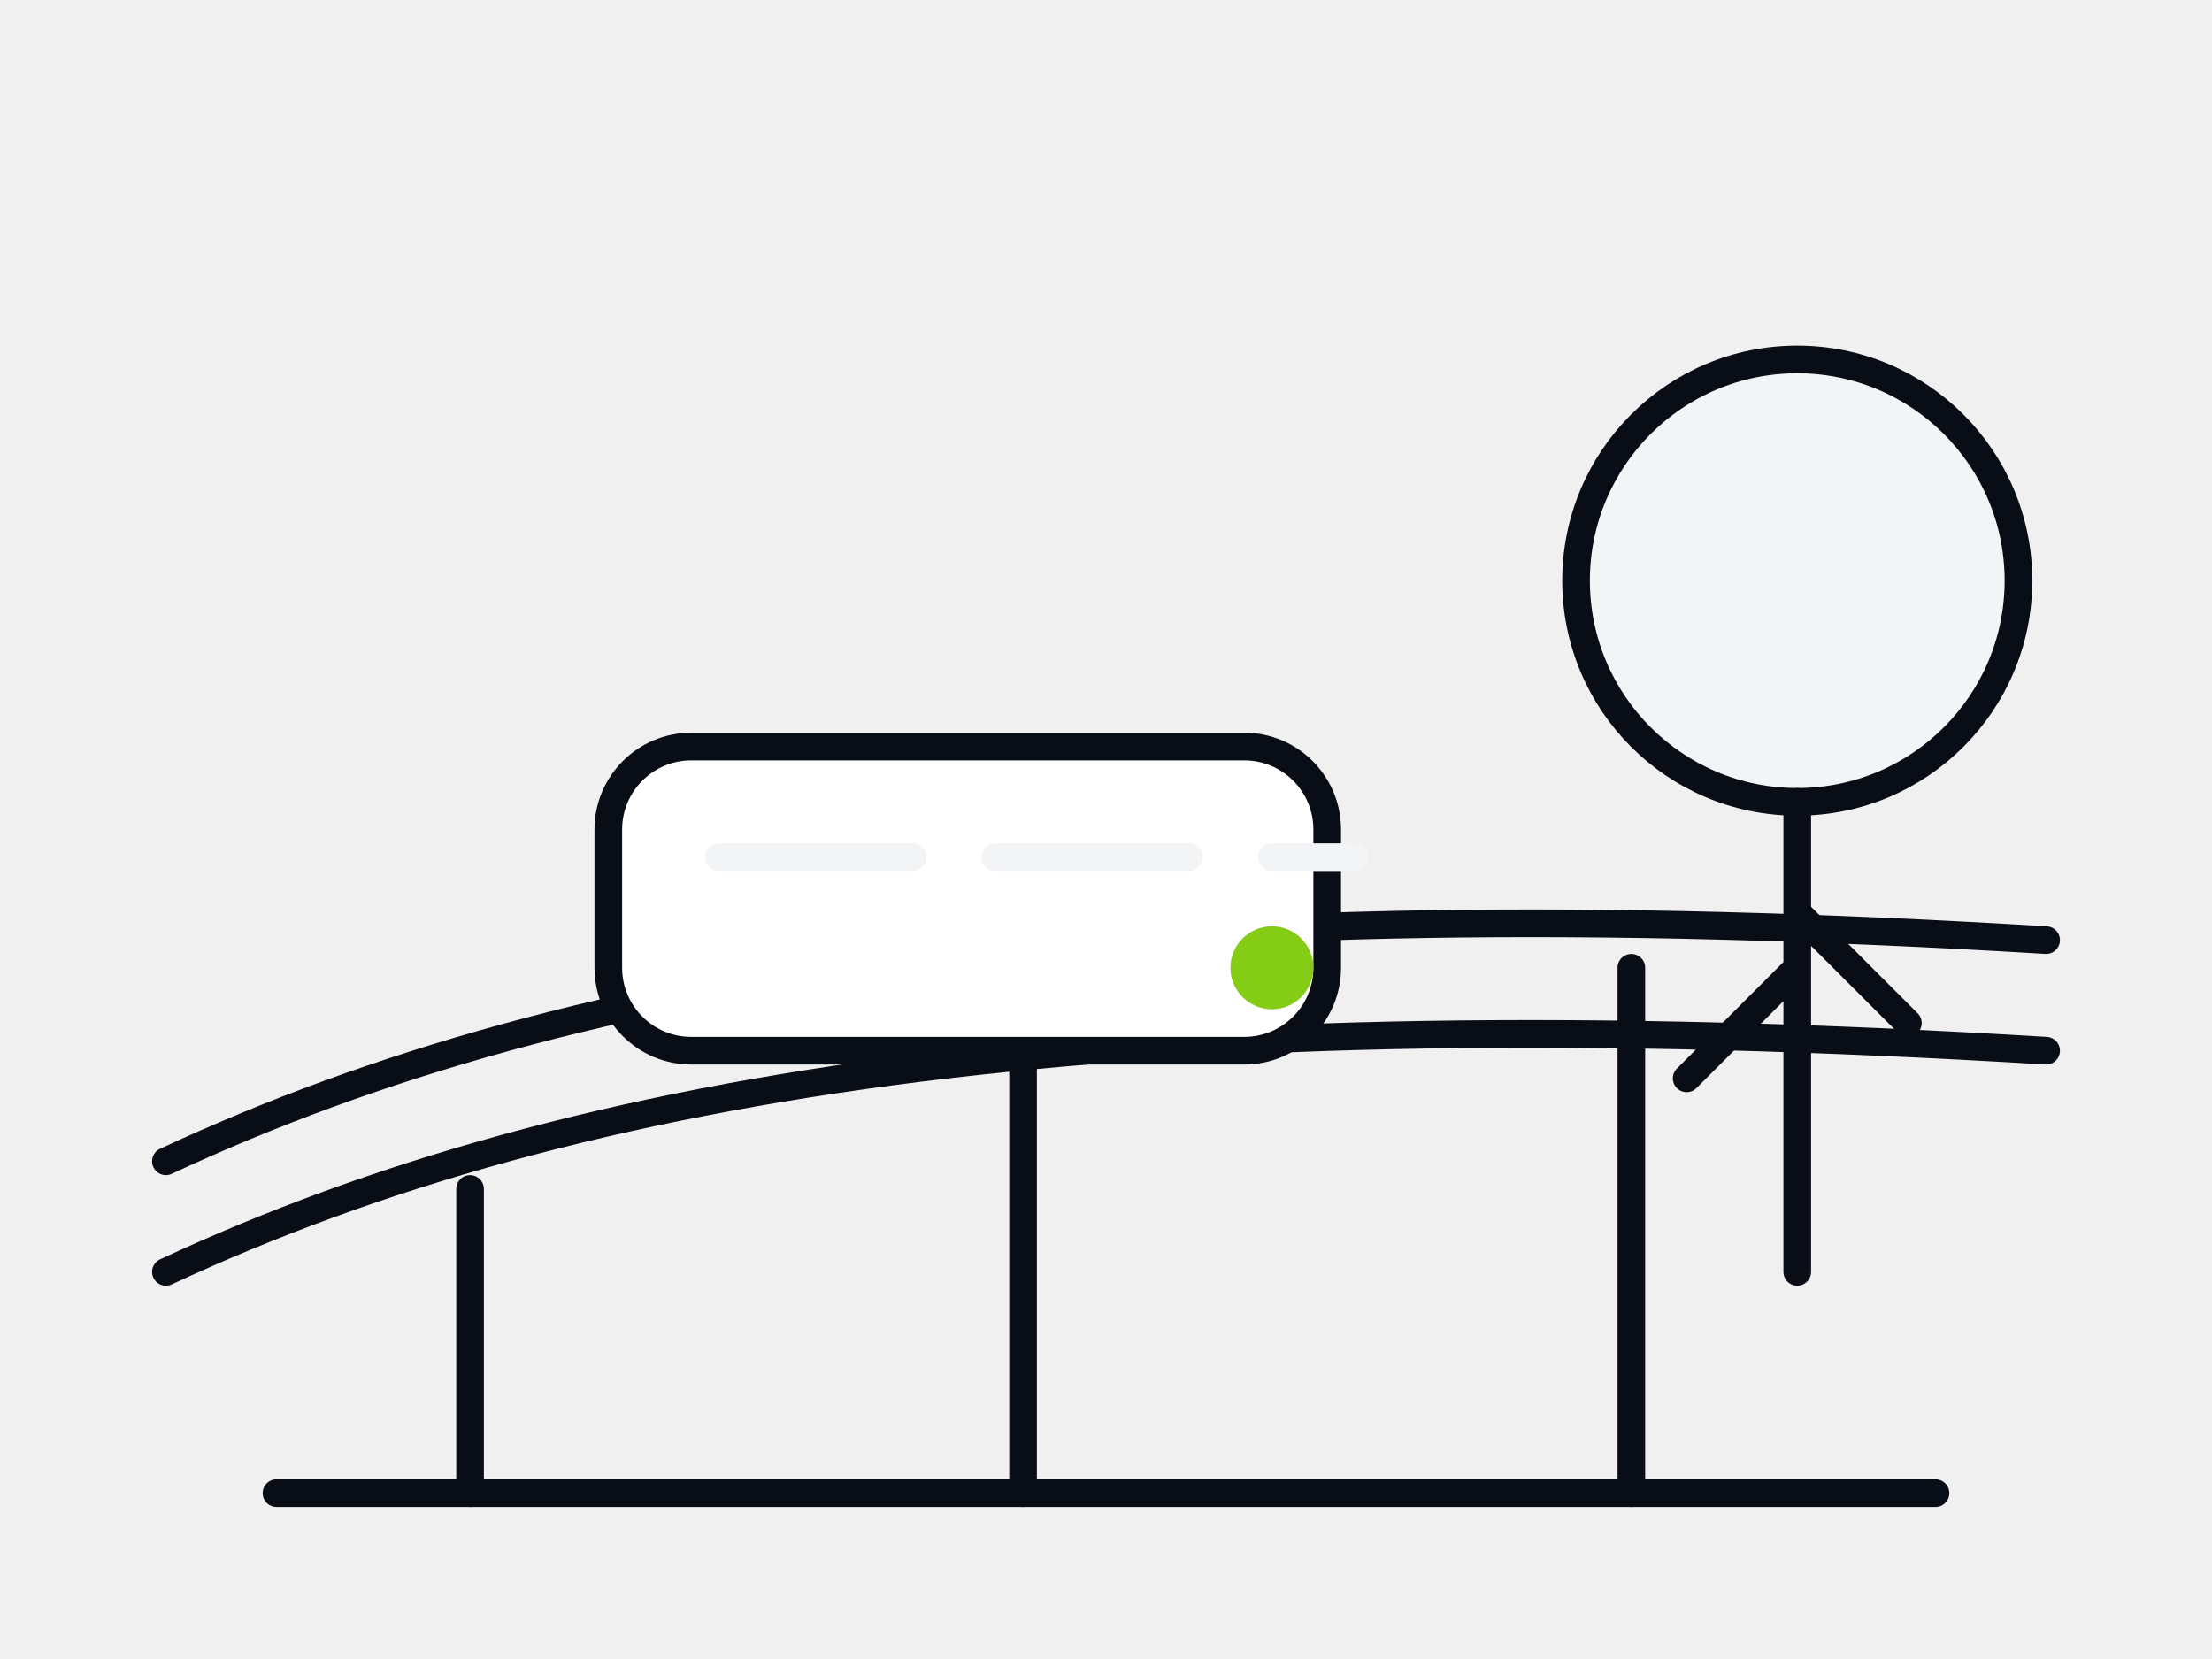
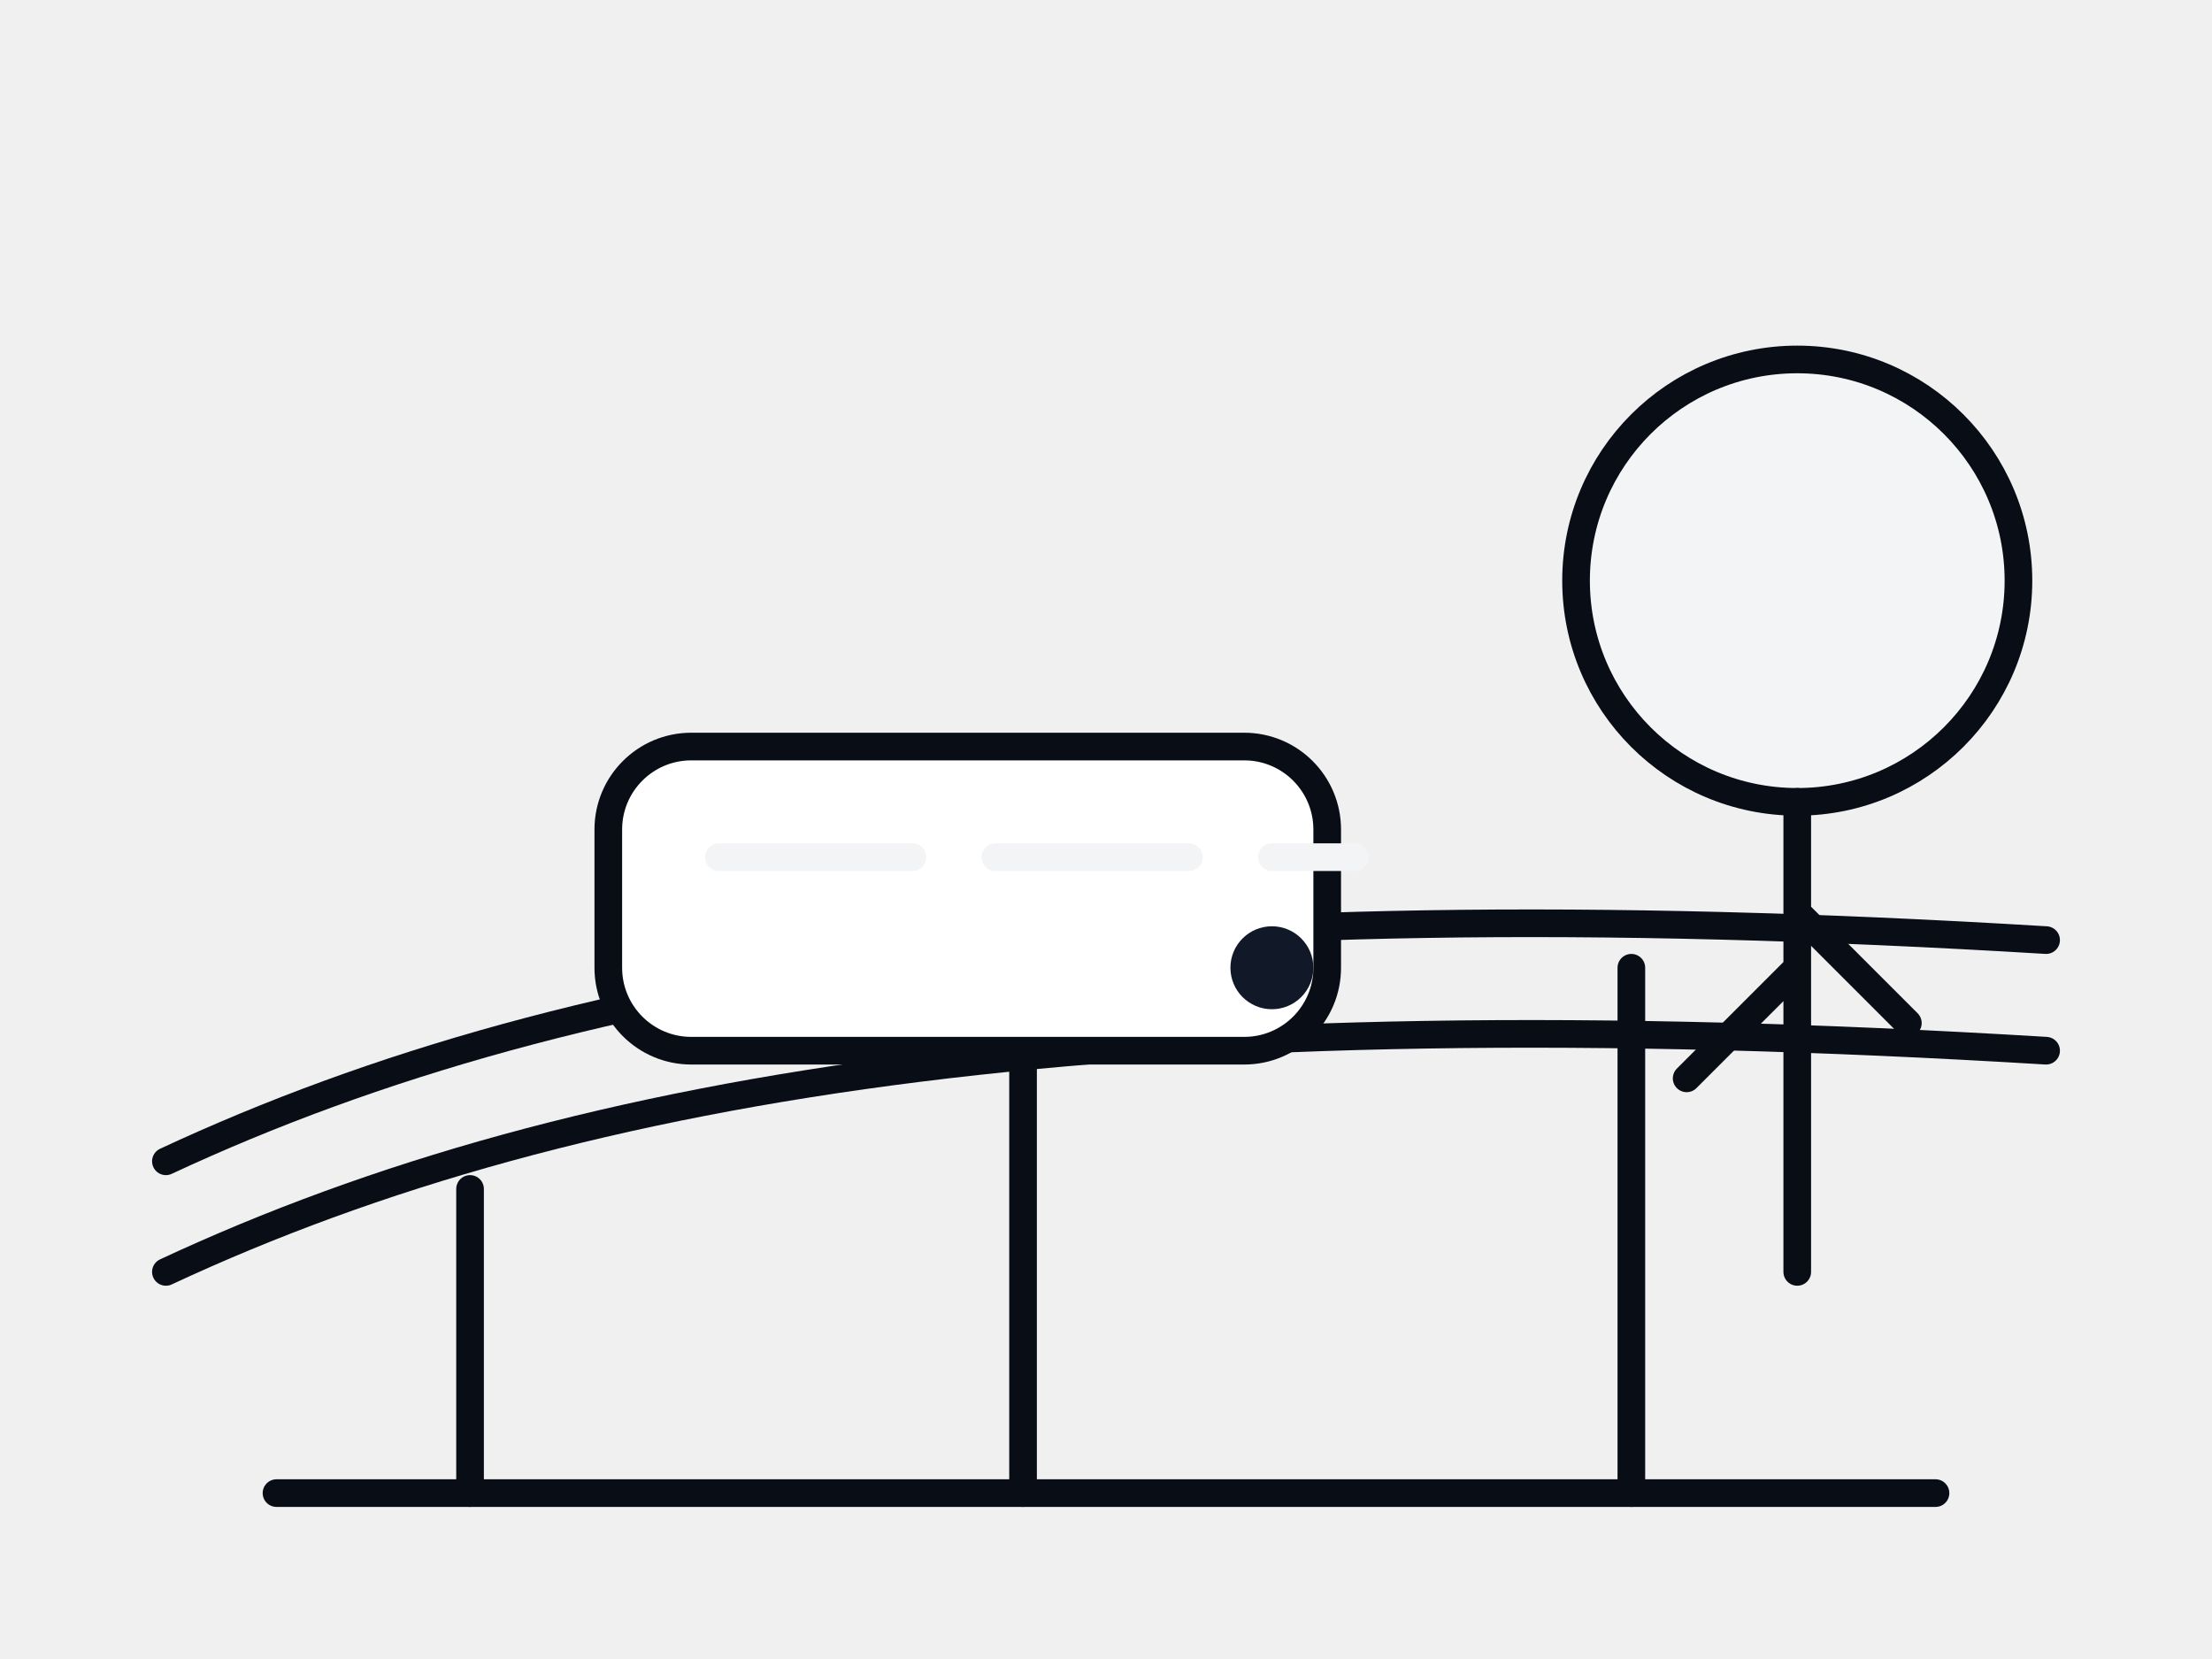
<svg xmlns="http://www.w3.org/2000/svg" viewBox="0 0 160 120" fill="none">
  <g stroke="#090D16" stroke-width="2" stroke-linecap="round" stroke-linejoin="round">
    <path d="M12 84c30-14 70-20 136-16" />
    <path d="M12 92c30-14 70-20 136-16" />
    <path d="M34 86v22M74 76v32M118 70v38" />
    <rect x="44" y="54" width="52" height="22" rx="6" fill="#FFFFFF" />
    <path d="M52 62h14M72 62h14M92 62h6" stroke="#F3F4F6" />
-     <circle cx="92" cy="70" r="3" fill="#84CC16" stroke="none" />
+     <circle cx="92" cy="70" r="3" fill="#111827" stroke="none" />
    <circle cx="130" cy="42" r="16" fill="#F3F4F6" />
    <path d="M130 58v34M130 70l-8 8M130 66l8 8" />
    <path d="M20 108h120" />
  </g>
</svg>
